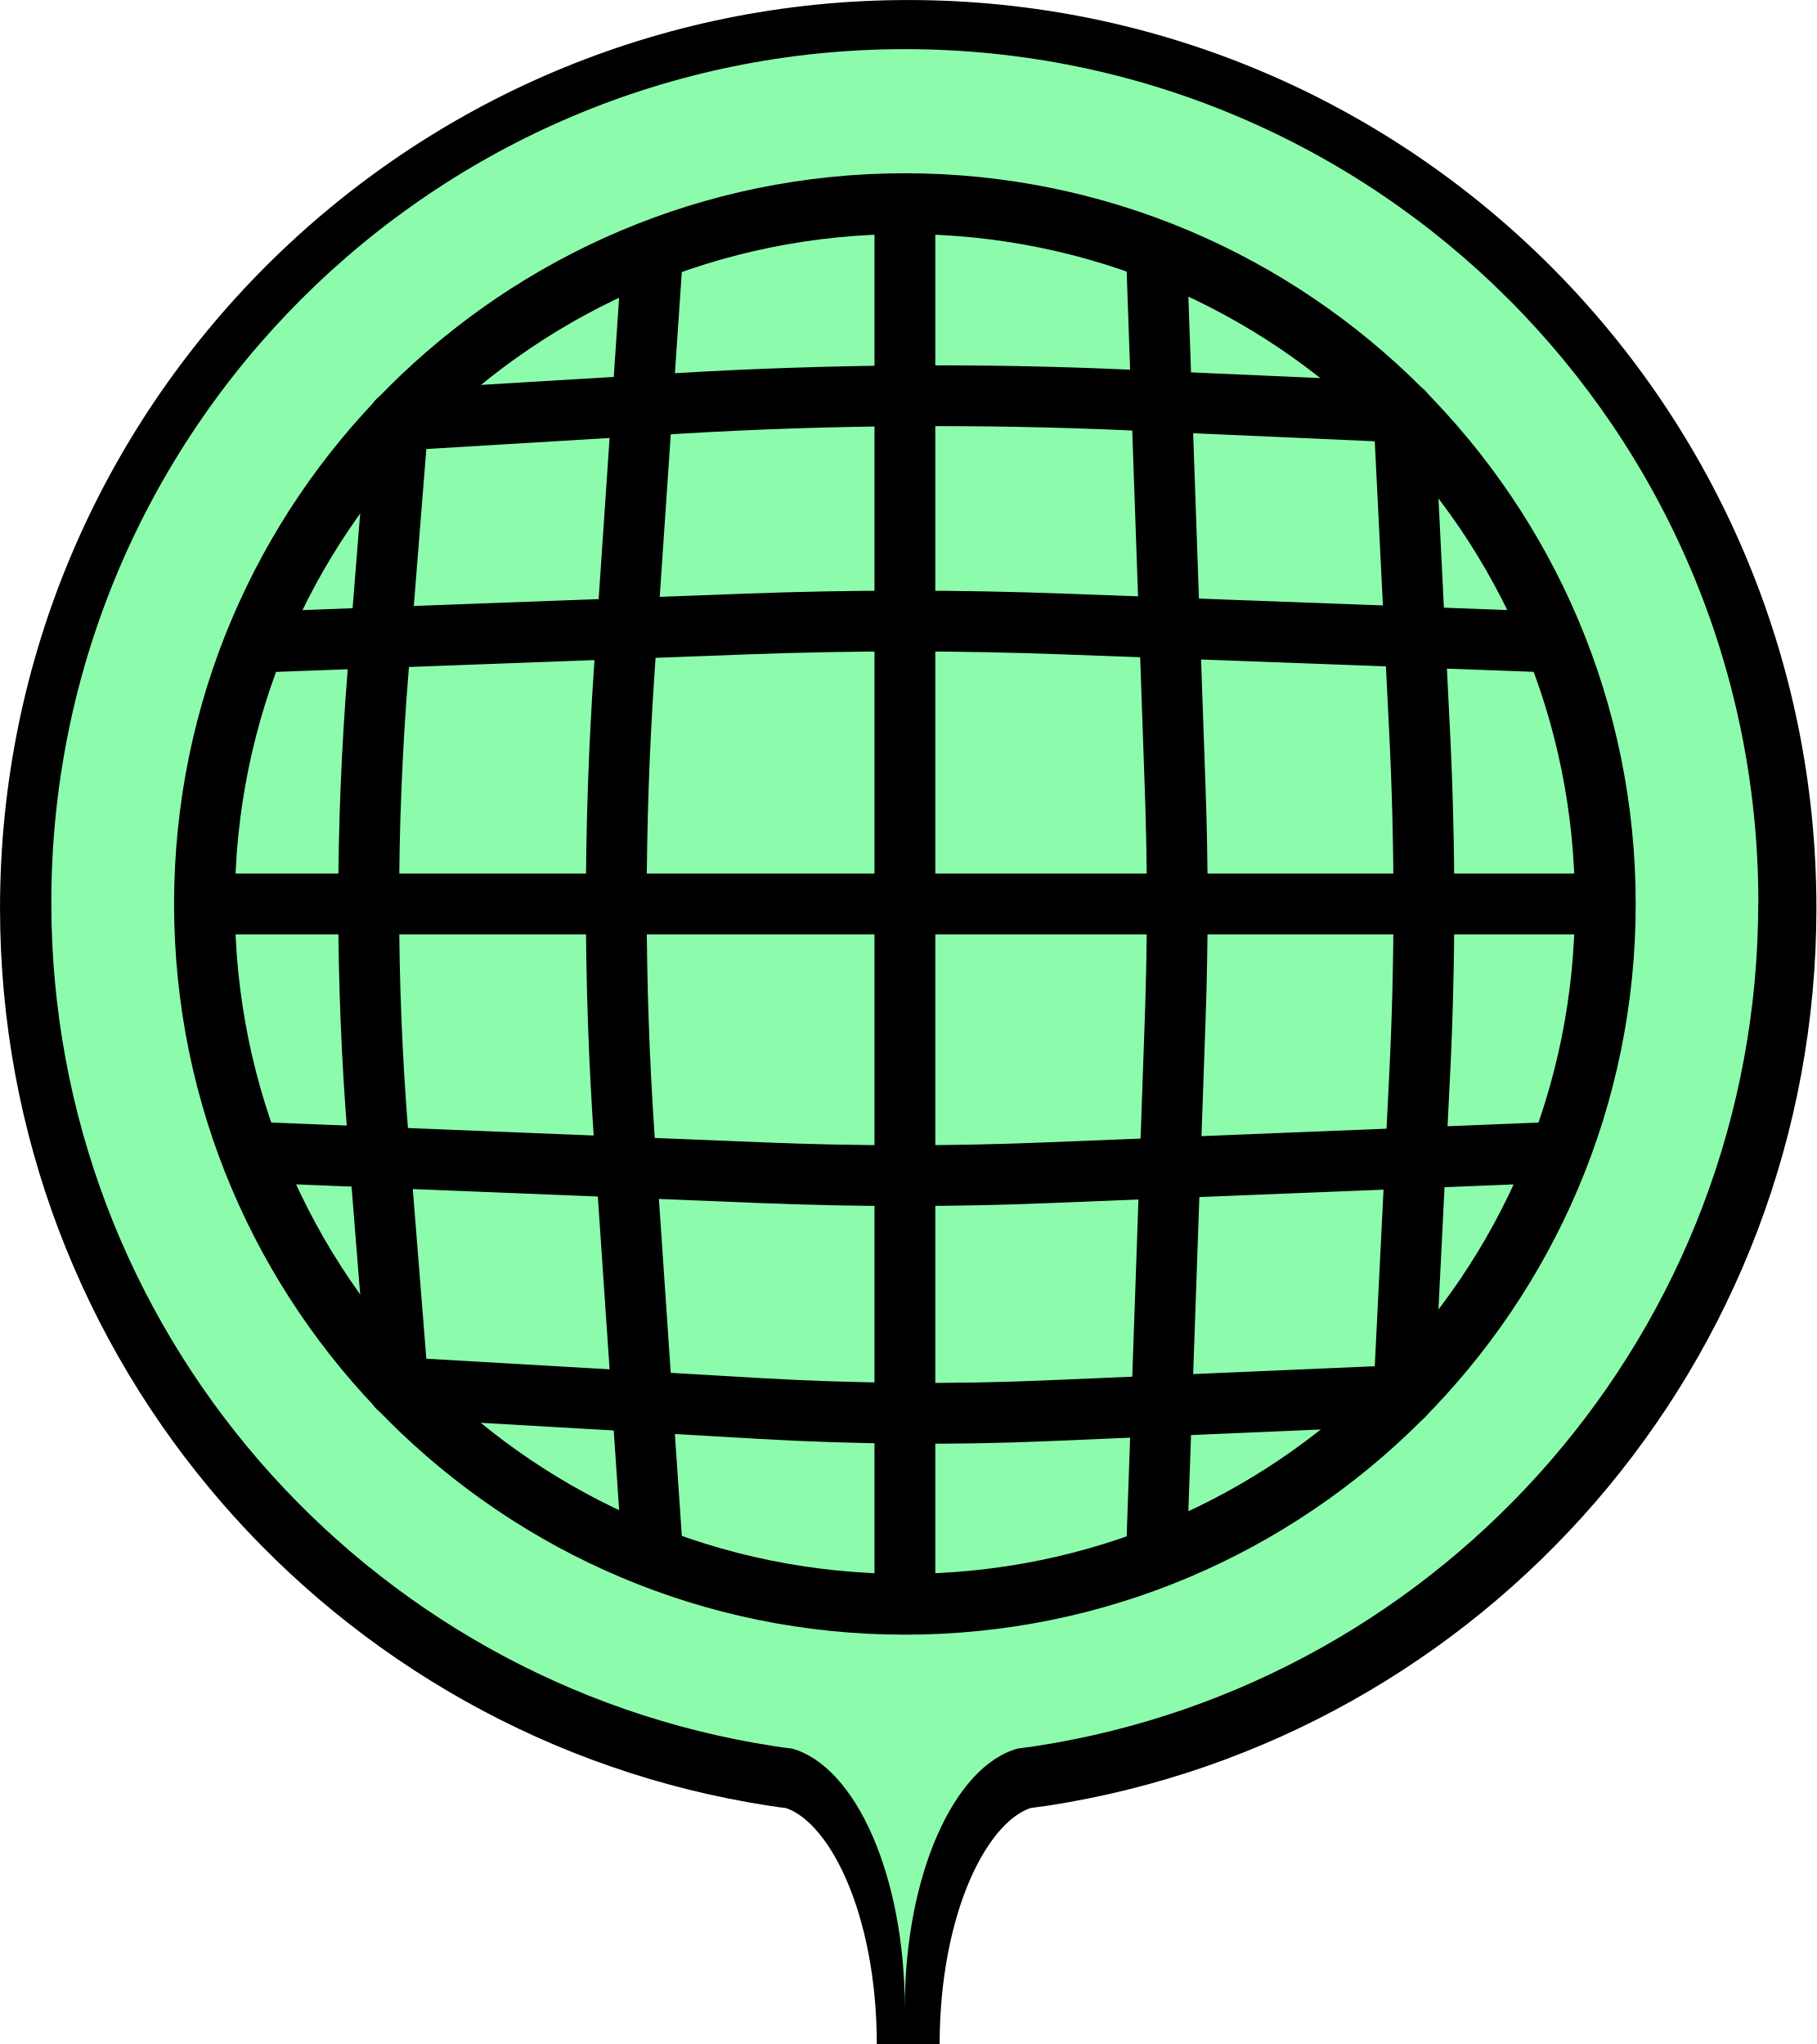
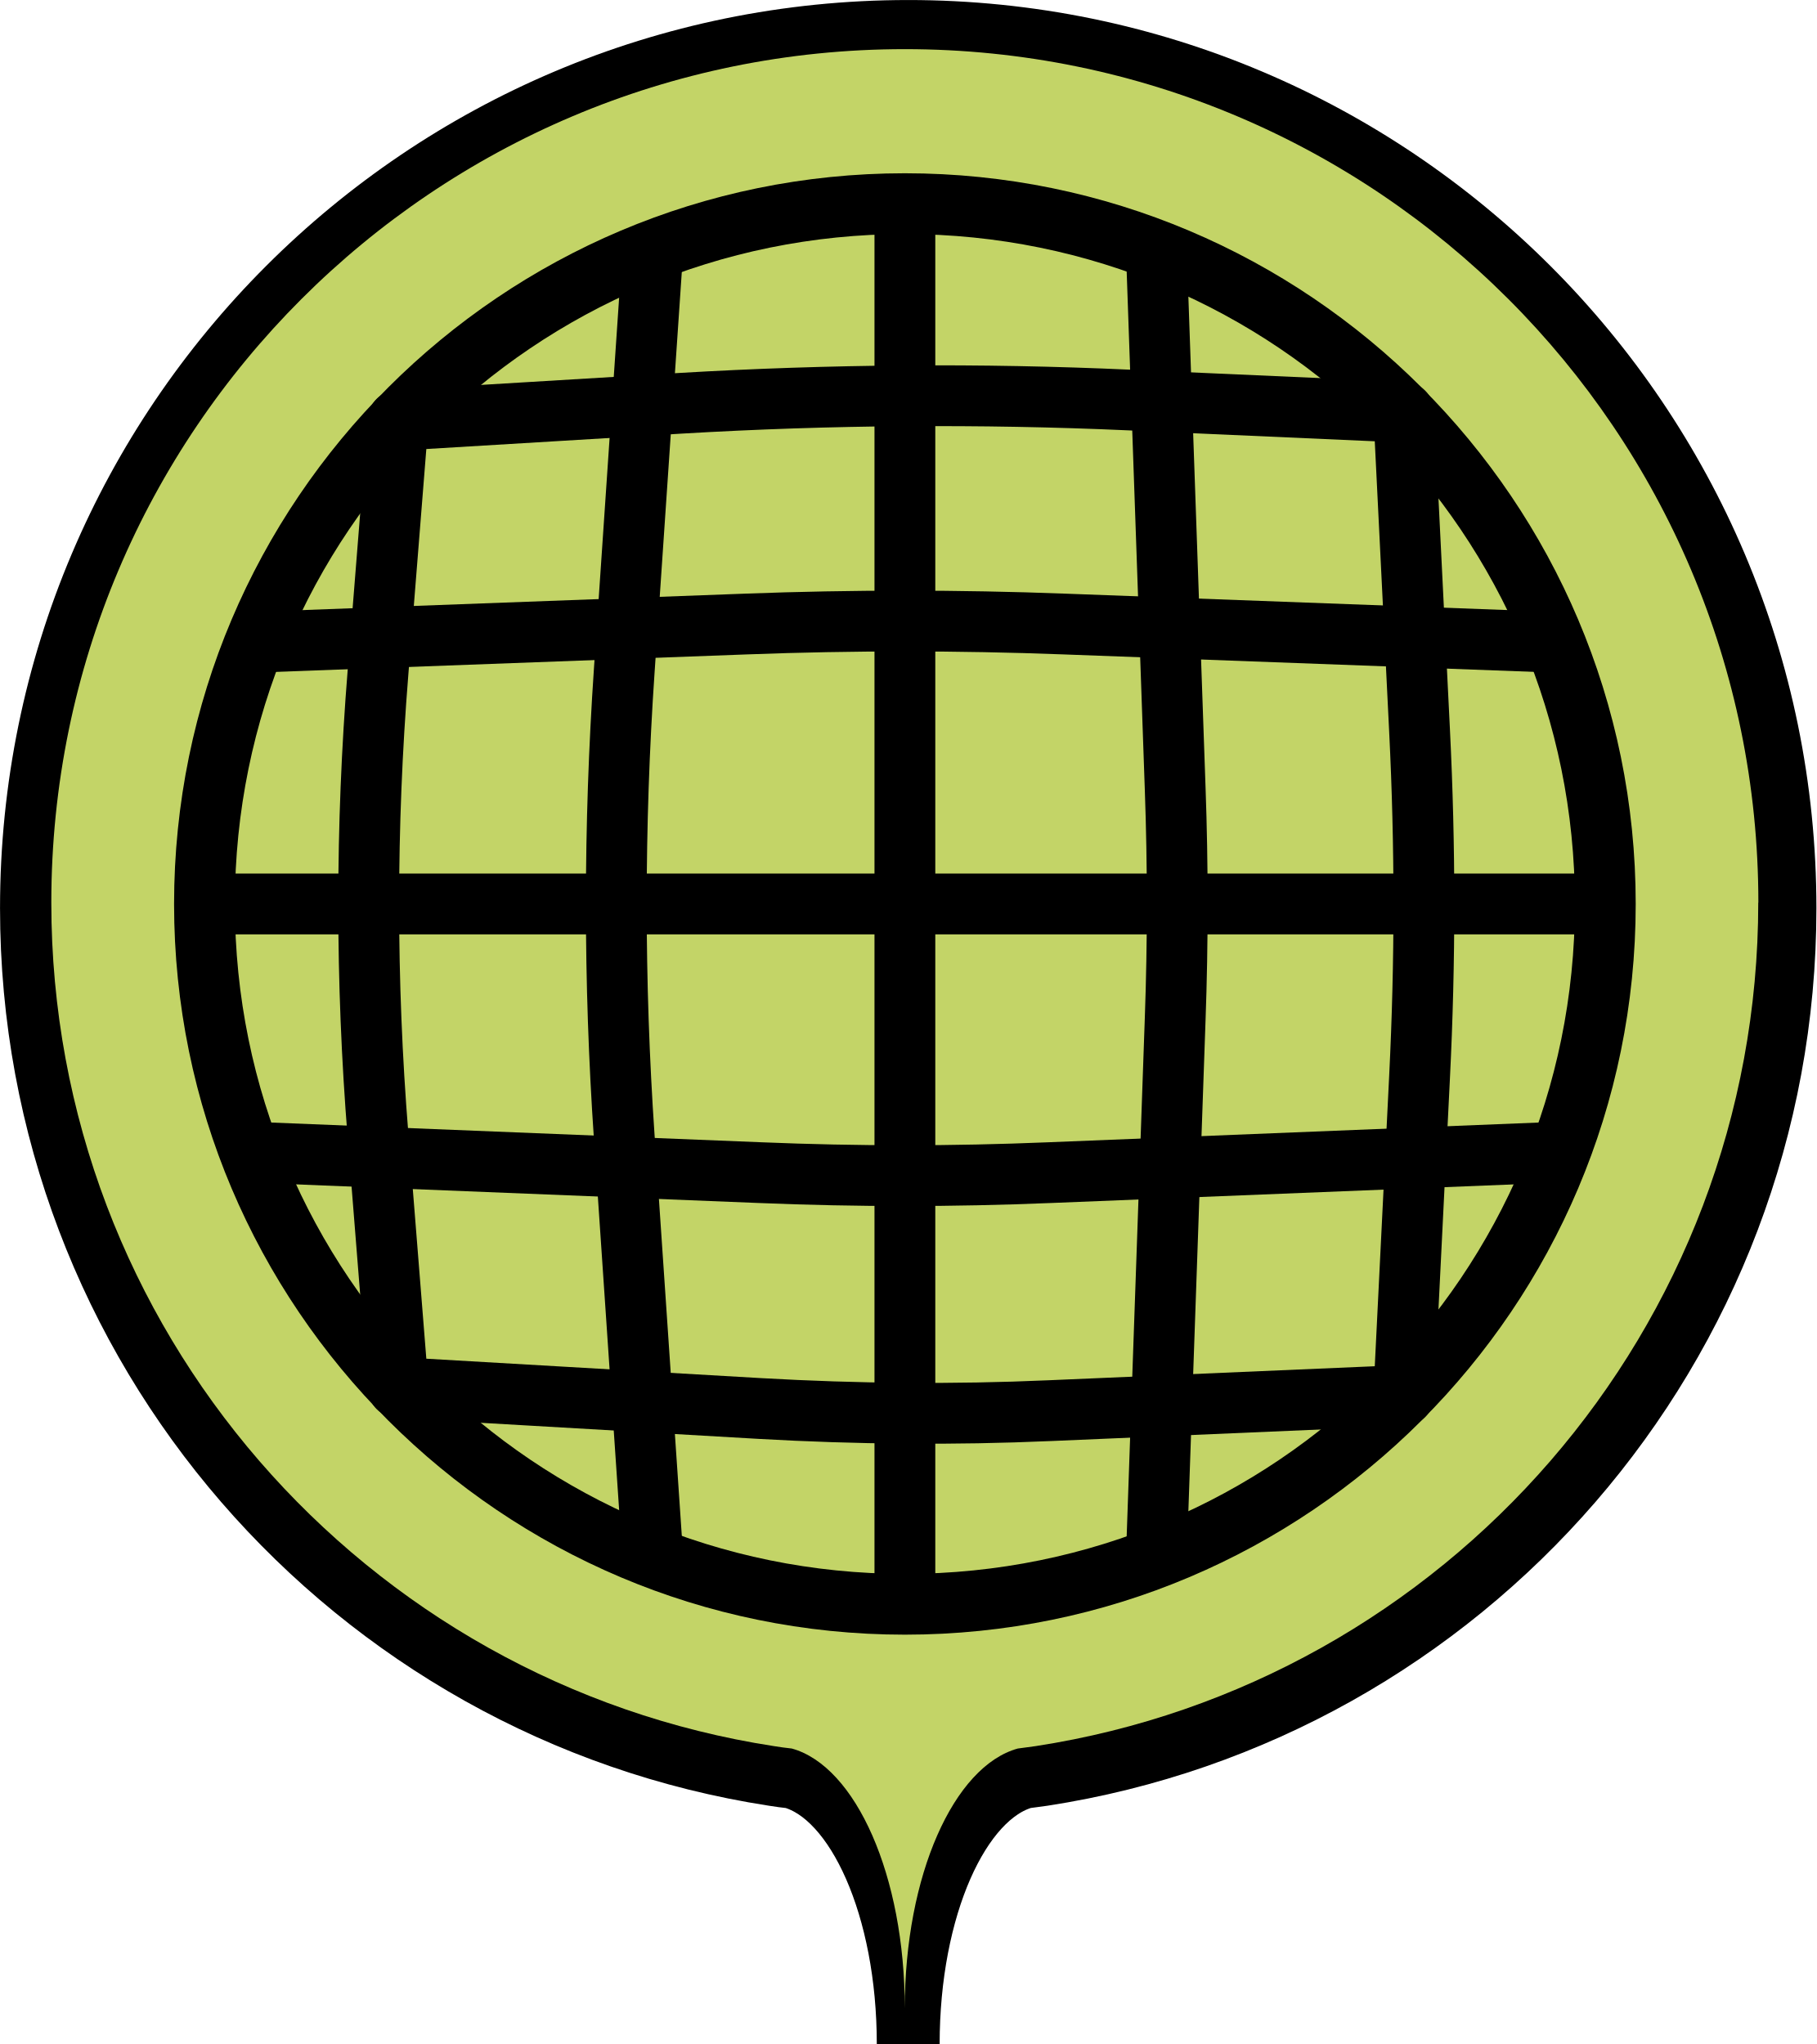
<svg xmlns="http://www.w3.org/2000/svg" version="1.1" id="maquette_techonmap_oct_2014.fw-Sprite" x="0px" y="0px" width="32.743" height="36.852" viewBox="566.5 7.138 32.743 36.852" enable-background="new 566.5 7.138 33 40" xml:space="preserve">
  <defs id="defs23" />
  <path style="fill:none;stroke:#000000;stroke-width:1.133;stroke-linecap:round;stroke-linejoin:round;stroke-miterlimit:10" id="path5" d="m 598.677,23.51 c 0,-8.733 -7.078,-15.805 -15.805,-15.805 -8.727,0 -15.805,7.078 -15.805,15.805 0,7.905 5.803,14.456 13.38,15.624 l 0,0 0,0 c 0.113,0.017 0.221,0.034 0.334,0.045 1.184,0.329 2.091,2.357 2.091,4.811 0,-2.459 0.907,-4.483 2.091,-4.811 0.113,-0.017 0.227,-0.028 0.334,-0.045 l 0,0 0,0 c 7.582,-1.167 13.38,-7.718 13.38,-15.624 z" class="st0" />
-   <path style="fill:#8cfcac;fill-opacity:1;stroke:none;stroke-width:1.133;stroke-linecap:round;stroke-linejoin:round;stroke-miterlimit:10;stroke-opacity:1" id="path5-9" d="m 598.197,23.41 c 0,-8.501 -6.89,-15.386 -15.386,-15.386 -8.495,0 -15.386,6.89 -15.386,15.386 0,7.696 5.649,14.073 13.024,15.209 l 0,0 0,0 c 0.11,0.017 0.215,0.033 0.325,0.044 1.153,0.32 2.036,2.295 2.036,4.684 0,-2.394 0.883,-4.364 2.036,-4.684 0.11,-0.016 0.221,-0.028 0.325,-0.044 l 0,0 0,0 c 7.381,-1.136 13.024,-7.513 13.024,-15.209 z" class="st0" />
+   <path style="fill:#c3d467;fill-opacity:1;stroke:none;stroke-width:1.133;stroke-linecap:round;stroke-linejoin:round;stroke-miterlimit:10;stroke-opacity:1" id="path5-9" d="m 598.197,23.41 c 0,-8.501 -6.89,-15.386 -15.386,-15.386 -8.495,0 -15.386,6.89 -15.386,15.386 0,7.696 5.649,14.073 13.024,15.209 l 0,0 0,0 c 0.11,0.017 0.215,0.033 0.325,0.044 1.153,0.32 2.036,2.295 2.036,4.684 0,-2.394 0.883,-4.364 2.036,-4.684 0.11,-0.016 0.221,-0.028 0.325,-0.044 l 0,0 0,0 c 7.381,-1.136 13.024,-7.513 13.024,-15.209 z" class="st0" />
  <g id="g4206" transform="translate(561.019,5.393918)">
    <path id="circle4207" d="m 21.793,4.868 c -7.27,0 -13.174,5.905 -13.174,13.174 0,7.27 5.905,13.174 13.174,13.174 7.27,0 13.174,-5.905 13.174,-13.174 0,-7.27 -5.905,-13.174 -13.174,-13.174 z m 0,1.096 c 6.677,0 12.078,5.401 12.078,12.078 0,6.677 -5.401,12.078 -12.078,12.078 -6.677,0 -12.078,-5.401 -12.078,-12.078 0,-6.677 5.401,-12.078 12.078,-12.078 z" style="color:#000000;font-style:normal;font-variant:normal;font-weight:normal;font-stretch:normal;font-size:medium;line-height:normal;font-family:sans-serif;text-indent:0;text-align:start;text-decoration:none;text-decoration-line:none;text-decoration-style:solid;text-decoration-color:#000000;letter-spacing:normal;word-spacing:normal;text-transform:none;direction:ltr;block-progression:tb;writing-mode:lr-tb;baseline-shift:baseline;text-anchor:start;white-space:normal;clip-rule:nonzero;display:inline;overflow:visible;visibility:visible;opacity:1;isolation:auto;mix-blend-mode:normal;color-interpolation:sRGB;color-interpolation-filters:linearRGB;solid-color:#000000;solid-opacity:1;fill:#000000;fill-opacity:1;fill-rule:nonzero;stroke:none;stroke-width:20;stroke-linecap:butt;stroke-linejoin:miter;stroke-miterlimit:10;stroke-dasharray:none;stroke-dashoffset:0;stroke-opacity:1;color-rendering:auto;image-rendering:auto;shape-rendering:auto;text-rendering:auto;enable-background:accumulate" />
    <path id="line4209" d="m 21.245,5.416 0,25.253 1.096,0 0,-25.253 -1.096,0 z" style="color:#000000;font-style:normal;font-variant:normal;font-weight:normal;font-stretch:normal;font-size:medium;line-height:normal;font-family:sans-serif;text-indent:0;text-align:start;text-decoration:none;text-decoration-line:none;text-decoration-style:solid;text-decoration-color:#000000;letter-spacing:normal;word-spacing:normal;text-transform:none;direction:ltr;block-progression:tb;writing-mode:lr-tb;baseline-shift:baseline;text-anchor:start;white-space:normal;clip-rule:nonzero;display:inline;overflow:visible;visibility:visible;opacity:1;isolation:auto;mix-blend-mode:normal;color-interpolation:sRGB;color-interpolation-filters:linearRGB;solid-color:#000000;solid-opacity:1;fill:#000000;fill-opacity:1;fill-rule:nonzero;stroke:none;stroke-width:20;stroke-linecap:butt;stroke-linejoin:miter;stroke-miterlimit:10;stroke-dasharray:none;stroke-dashoffset:0;stroke-opacity:1;color-rendering:auto;image-rendering:auto;shape-rendering:auto;text-rendering:auto;enable-background:accumulate" />
    <path id="line4211" d="m 9.166,17.494 0,1.096 25.253,0 0,-1.096 -25.253,0 z" style="color:#000000;font-style:normal;font-variant:normal;font-weight:normal;font-stretch:normal;font-size:medium;line-height:normal;font-family:sans-serif;text-indent:0;text-align:start;text-decoration:none;text-decoration-line:none;text-decoration-style:solid;text-decoration-color:#000000;letter-spacing:normal;word-spacing:normal;text-transform:none;direction:ltr;block-progression:tb;writing-mode:lr-tb;baseline-shift:baseline;text-anchor:start;white-space:normal;clip-rule:nonzero;display:inline;overflow:visible;visibility:visible;opacity:1;isolation:auto;mix-blend-mode:normal;color-interpolation:sRGB;color-interpolation-filters:linearRGB;solid-color:#000000;solid-opacity:1;fill:#000000;fill-opacity:1;fill-rule:nonzero;stroke:none;stroke-width:20;stroke-linecap:butt;stroke-linejoin:miter;stroke-miterlimit:10;stroke-dasharray:none;stroke-dashoffset:0;stroke-opacity:1;color-rendering:auto;image-rendering:auto;shape-rendering:auto;text-rendering:auto;enable-background:accumulate" />
    <path id="path4213" d="m 26.873,6.23 -1.095,0.038 0.34,9.717 0,2.18e-4 c 0.049,1.368 0.049,2.741 0,4.109 l 0,2.2e-4 -0.34,9.717 1.095,0.038 0.34,-9.716 0,-3.28e-4 c 0.05,-1.394 0.05,-2.793 0,-4.187 l 0,-4.36e-4 -0.34,-9.716 z" style="color:#000000;font-style:normal;font-variant:normal;font-weight:normal;font-stretch:normal;font-size:medium;line-height:normal;font-family:sans-serif;text-indent:0;text-align:start;text-decoration:none;text-decoration-line:none;text-decoration-style:solid;text-decoration-color:#000000;letter-spacing:normal;word-spacing:normal;text-transform:none;direction:ltr;block-progression:tb;writing-mode:lr-tb;baseline-shift:baseline;text-anchor:start;white-space:normal;clip-rule:nonzero;display:inline;overflow:visible;visibility:visible;opacity:1;isolation:auto;mix-blend-mode:normal;color-interpolation:sRGB;color-interpolation-filters:linearRGB;solid-color:#000000;solid-opacity:1;fill:#000000;fill-opacity:1;fill-rule:nonzero;stroke:none;stroke-width:20;stroke-linecap:butt;stroke-linejoin:miter;stroke-miterlimit:10;stroke-dasharray:none;stroke-dashoffset:0;stroke-opacity:1;color-rendering:auto;image-rendering:auto;shape-rendering:auto;text-rendering:auto;enable-background:accumulate" />
    <path id="path4215" d="m 16.703,6.211 -0.515,7.579 c -0.193,2.831 -0.194,5.667 0,8.498 l 0.515,7.579 1.093,-0.074 -0.515,-7.579 -1.09e-4,-1.09e-4 c -0.19,-2.781 -0.19,-5.567 0,-8.348 l 1.09e-4,-1.1e-4 0.515,-7.579 -1.093,-0.074 z" style="color:#000000;font-style:normal;font-variant:normal;font-weight:normal;font-stretch:normal;font-size:medium;line-height:normal;font-family:sans-serif;text-indent:0;text-align:start;text-decoration:none;text-decoration-line:none;text-decoration-style:solid;text-decoration-color:#000000;letter-spacing:normal;word-spacing:normal;text-transform:none;direction:ltr;block-progression:tb;writing-mode:lr-tb;baseline-shift:baseline;text-anchor:start;white-space:normal;clip-rule:nonzero;display:inline;overflow:visible;visibility:visible;opacity:1;isolation:auto;mix-blend-mode:normal;color-interpolation:sRGB;color-interpolation-filters:linearRGB;solid-color:#000000;solid-opacity:1;fill:#000000;fill-opacity:1;fill-rule:nonzero;stroke:none;stroke-width:20;stroke-linecap:butt;stroke-linejoin:miter;stroke-miterlimit:10;stroke-dasharray:none;stroke-dashoffset:0;stroke-opacity:1;color-rendering:auto;image-rendering:auto;shape-rendering:auto;text-rendering:auto;enable-background:accumulate" />
    <path id="path4217" d="m 21.789,8.333 c -1.36,0.01 -2.721,0.056 -4.078,0.136 a 0.548,0.548 0 0 0 -7.22e-4,1.085e-4 L 12.624,8.776 A 0.548,0.548 0 0 0 12.111,9.279 l -0.362,4.538 c -0.227,2.813 -0.227,5.637 0,8.45 l 0.362,4.537 a 0.548,0.548 0 0 0 0.515,0.504 l 6.527,0.378 a 0.548,0.548 0 0 0 6.42e-4,1.09e-4 c 1.754,0.1 3.516,0.116 5.272,0.039 l -6.41e-4,1.1e-4 6.384,-0.274 a 0.548,0.548 0 0 0 0.524,-0.52 l 0.285,-5.743 0,-2.18e-4 c 0.105,-2.095 0.105,-4.196 0,-6.296 l 0,-2.2e-4 -0.285,-5.743 a 0.548,0.548 0 0 0 -0.523,-0.52 l -4.943,-0.219 2.22e-4,1.094e-4 C 24.509,8.348 23.149,8.323 21.789,8.333 Z m 0.008,1.096 c 1.341,-0.01 2.683,0.014 4.021,0.074 a 0.548,0.548 0 0 0 2.19e-4,0 l 4.445,0.197 0.26,5.245 a 0.548,0.548 0 0 0 0,2.23e-4 c 0.103,2.064 0.103,4.128 0,6.187 a 0.548,0.548 0 0 0 0,3.31e-4 l -0.26,5.244 -5.885,0.253 a 0.548,0.548 0 0 0 -7.2e-4,0 c -1.718,0.076 -3.442,0.06 -5.162,-0.038 l 6.39e-4,1.08e-4 -6.05,-0.351 -0.324,-4.062 a 0.548,0.548 0 0 0 0,-5.48e-4 c -0.222,-2.755 -0.222,-5.52 0,-8.275 a 0.548,0.548 0 0 0 0,-5.48e-4 l 0.324,-4.063 4.609,-0.278 c 1.339,-0.079 2.68,-0.124 4.022,-0.134 z" style="color:#000000;font-style:normal;font-variant:normal;font-weight:normal;font-stretch:normal;font-size:medium;line-height:normal;font-family:sans-serif;text-indent:0;text-align:start;text-decoration:none;text-decoration-line:none;text-decoration-style:solid;text-decoration-color:#000000;letter-spacing:normal;word-spacing:normal;text-transform:none;direction:ltr;block-progression:tb;writing-mode:lr-tb;baseline-shift:baseline;text-anchor:start;white-space:normal;clip-rule:nonzero;display:inline;overflow:visible;visibility:visible;opacity:1;isolation:auto;mix-blend-mode:normal;color-interpolation:sRGB;color-interpolation-filters:linearRGB;solid-color:#000000;solid-opacity:1;fill:#000000;fill-opacity:1;fill-rule:nonzero;stroke:none;stroke-width:20;stroke-linecap:butt;stroke-linejoin:round;stroke-miterlimit:10;stroke-dasharray:none;stroke-dashoffset:0;stroke-opacity:1;color-rendering:auto;image-rendering:auto;shape-rendering:auto;text-rendering:auto;enable-background:accumulate" />
    <path id="path4219" d="m 21.798,12.393 c -0.96,0 -1.92,0.018 -2.88,0.054 l -8.861,0.329 0.041,1.095 8.862,-0.329 1.07e-4,0 c 1.893,-0.071 3.787,-0.071 5.675,0 l 1.08e-4,0 8.862,0.329 0.041,-1.095 -8.861,-0.329 c -0.958,-0.036 -1.917,-0.054 -2.876,-0.054 z" style="color:#000000;font-style:normal;font-variant:normal;font-weight:normal;font-stretch:normal;font-size:medium;line-height:normal;font-family:sans-serif;text-indent:0;text-align:start;text-decoration:none;text-decoration-line:none;text-decoration-style:solid;text-decoration-color:#000000;letter-spacing:normal;word-spacing:normal;text-transform:none;direction:ltr;block-progression:tb;writing-mode:lr-tb;baseline-shift:baseline;text-anchor:start;white-space:normal;clip-rule:nonzero;display:inline;overflow:visible;visibility:visible;opacity:1;isolation:auto;mix-blend-mode:normal;color-interpolation:sRGB;color-interpolation-filters:linearRGB;solid-color:#000000;solid-opacity:1;fill:#000000;fill-opacity:1;fill-rule:nonzero;stroke:none;stroke-width:20;stroke-linecap:butt;stroke-linejoin:miter;stroke-miterlimit:10;stroke-dasharray:none;stroke-dashoffset:0;stroke-opacity:1;color-rendering:auto;image-rendering:auto;shape-rendering:auto;text-rendering:auto;enable-background:accumulate" />
    <path id="path4221" d="m 10.098,21.972 -0.044,1.095 9.119,0.367 -4.39e-4,-1.09e-4 c 1.747,0.072 3.493,0.072 5.24,0 l -4.38e-4,1.09e-4 9.119,-0.367 -0.044,-1.095 -9.119,0.367 -3.23e-4,0 c -1.717,0.071 -3.433,0.071 -5.15,0 l -3.3e-4,0 -9.119,-0.367 z" style="color:#000000;font-style:normal;font-variant:normal;font-weight:normal;font-stretch:normal;font-size:medium;line-height:normal;font-family:sans-serif;text-indent:0;text-align:start;text-decoration:none;text-decoration-line:none;text-decoration-style:solid;text-decoration-color:#000000;letter-spacing:normal;word-spacing:normal;text-transform:none;direction:ltr;block-progression:tb;writing-mode:lr-tb;baseline-shift:baseline;text-anchor:start;white-space:normal;clip-rule:nonzero;display:inline;overflow:visible;visibility:visible;opacity:1;isolation:auto;mix-blend-mode:normal;color-interpolation:sRGB;color-interpolation-filters:linearRGB;solid-color:#000000;solid-opacity:1;fill:#000000;fill-opacity:1;fill-rule:nonzero;stroke:none;stroke-width:20;stroke-linecap:butt;stroke-linejoin:miter;stroke-miterlimit:10;stroke-dasharray:none;stroke-dashoffset:0;stroke-opacity:1;color-rendering:auto;image-rendering:auto;shape-rendering:auto;text-rendering:auto;enable-background:accumulate" />
  </g>
</svg>
